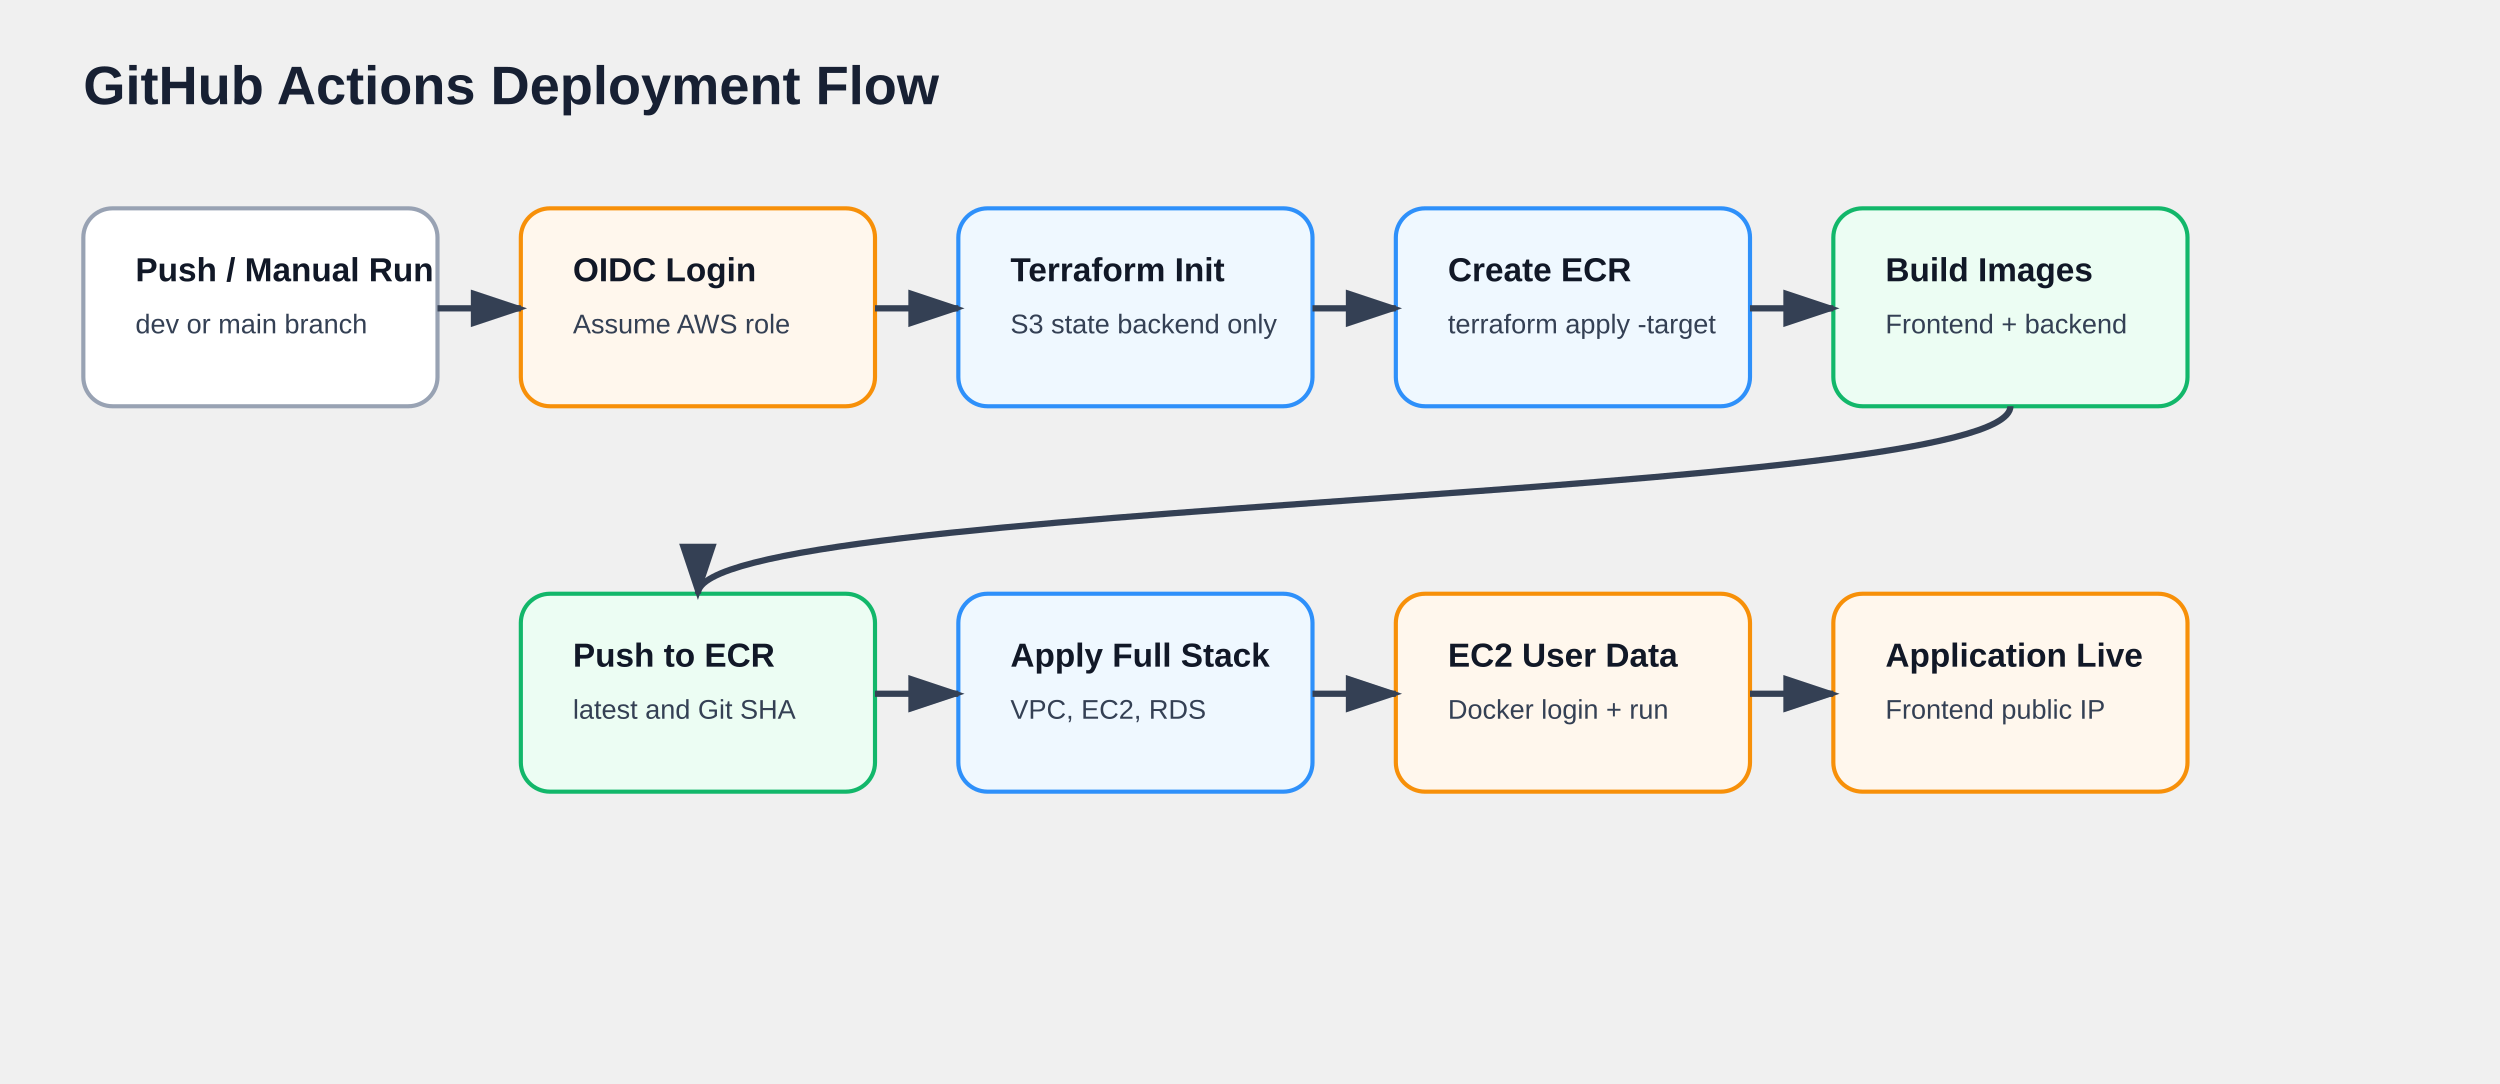
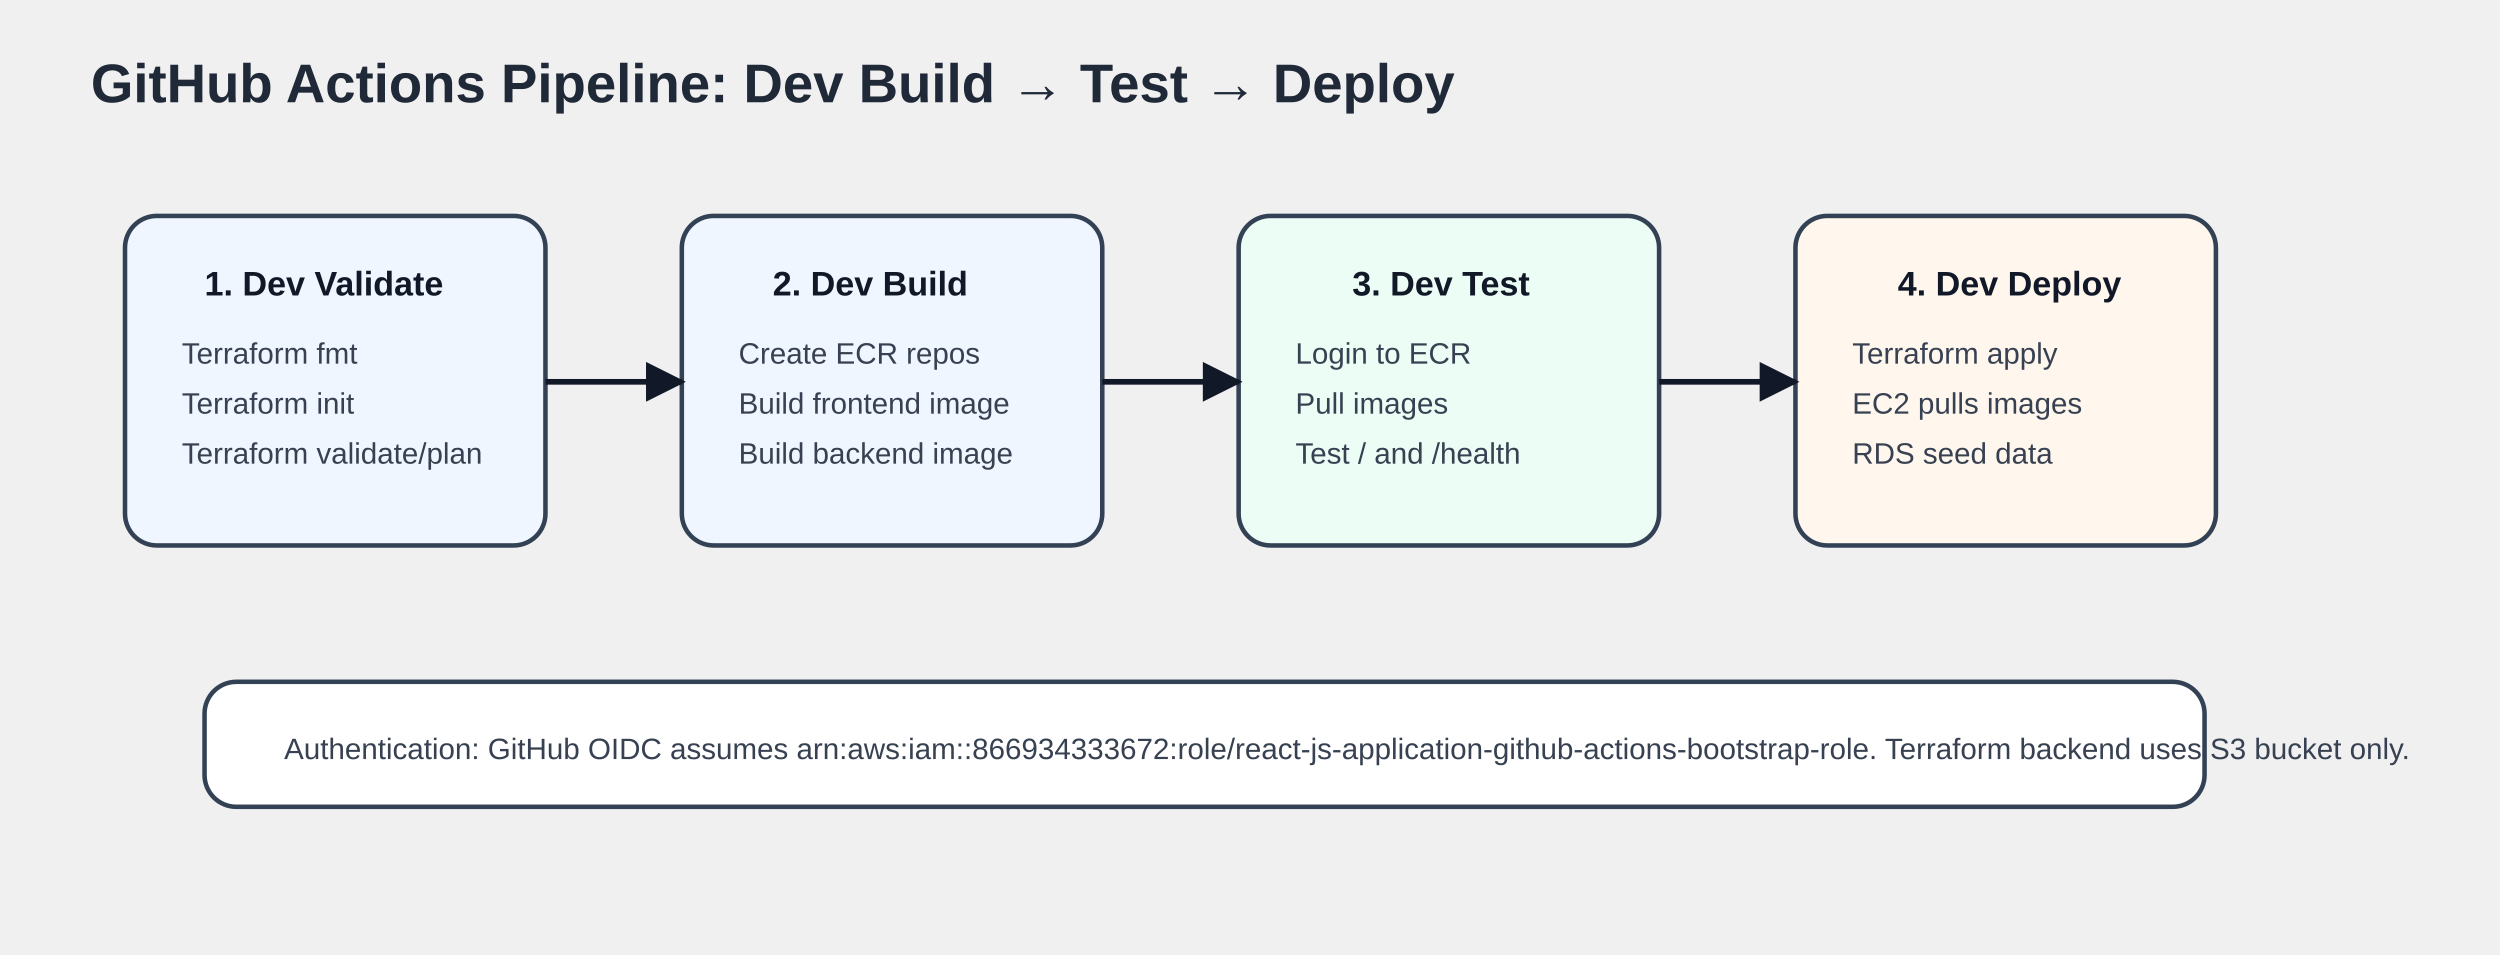
- <svg xmlns="http://www.w3.org/2000/svg" width="1200" height="520" viewBox="0 0 1200 520">
+ <svg xmlns="http://www.w3.org/2000/svg" width="1100" height="420" viewBox="0 0 1100 420">
  <defs>
-     <style>.title{font:700 26px Arial;fill:#172033}.box{fill:#fff;stroke:#98a2b3;stroke-width:2;rx:14}.tf{fill:#eff8ff;stroke:#2e90fa;stroke-width:2;rx:14}.docker{fill:#ecfdf3;stroke:#12b76a;stroke-width:2;rx:14}.aws{fill:#fff7ed;stroke:#f79009;stroke-width:2;rx:14}.h{font:700 16px Arial;fill:#111827}.t{font:400 13px Arial;fill:#344054}.arrow{stroke:#344054;stroke-width:3;fill:none;marker-end:url(#arrow)}</style>
-     <marker id="arrow" markerWidth="10" markerHeight="10" refX="8" refY="3" orient="auto" markerUnits="strokeWidth">
-       <path d="M0,0 L0,6 L9,3 z" fill="#344054" />
+     <style>.title{font:700 24px Arial;fill:#1f2937}.box{fill:#fff;stroke:#334155;stroke-width:2;rx:14}.stage{fill:#eff6ff}.test{fill:#ecfdf5}.deploy{fill:#fff7ed}.small{font:13px Arial;fill:#374151}.label{font:700 15px Arial;fill:#111827}.arrow{stroke:#111827;stroke-width:2.5;marker-end:url(#arrow)}</style>
+     <marker id="arrow" viewBox="0 0 10 10" refX="9" refY="5" markerWidth="7" markerHeight="7" orient="auto-start-reverse">
+       <path d="M0 0L10 5L0 10z" fill="#111827" />
    </marker>
  </defs>
-   <text x="40" y="50" class="title">GitHub Actions Deployment Flow</text>
-   <rect x="40" y="100" width="170" height="95" class="box" />
-   <text x="65" y="135" class="h">Push / Manual Run</text>
-   <text x="65" y="160" class="t">dev or main branch</text>
-   <rect x="250" y="100" width="170" height="95" class="aws" />
-   <text x="275" y="135" class="h">OIDC Login</text>
-   <text x="275" y="160" class="t">Assume AWS role</text>
-   <rect x="460" y="100" width="170" height="95" class="tf" />
-   <text x="485" y="135" class="h">Terraform Init</text>
-   <text x="485" y="160" class="t">S3 state backend only</text>
-   <rect x="670" y="100" width="170" height="95" class="tf" />
-   <text x="695" y="135" class="h">Create ECR</text>
-   <text x="695" y="160" class="t">terraform apply -target</text>
-   <rect x="880" y="100" width="170" height="95" class="docker" />
-   <text x="905" y="135" class="h">Build Images</text>
-   <text x="905" y="160" class="t">Frontend + backend</text>
-   <rect x="250" y="285" width="170" height="95" class="docker" />
-   <text x="275" y="320" class="h">Push to ECR</text>
-   <text x="275" y="345" class="t">latest and Git SHA</text>
-   <rect x="460" y="285" width="170" height="95" class="tf" />
-   <text x="485" y="320" class="h">Apply Full Stack</text>
-   <text x="485" y="345" class="t">VPC, EC2, RDS</text>
-   <rect x="670" y="285" width="170" height="95" class="aws" />
-   <text x="695" y="320" class="h">EC2 User Data</text>
-   <text x="695" y="345" class="t">Docker login + run</text>
-   <rect x="880" y="285" width="170" height="95" class="aws" />
-   <text x="905" y="320" class="h">Application Live</text>
-   <text x="905" y="345" class="t">Frontend public IP</text>
-   <path class="arrow" d="M210 148 L250 148" />
-   <path class="arrow" d="M420 148 L460 148" />
-   <path class="arrow" d="M630 148 L670 148" />
-   <path class="arrow" d="M840 148 L880 148" />
-   <path class="arrow" d="M965 195 C965 240 335 240 335 285" />
-   <path class="arrow" d="M420 333 L460 333" />
-   <path class="arrow" d="M630 333 L670 333" />
-   <path class="arrow" d="M840 333 L880 333" />
+   <text x="40" y="45" class="title">GitHub Actions Pipeline: Dev Build → Test → Deploy</text>
+   <rect x="55" y="95" width="185" height="145" class="box stage" />
+   <text x="90" y="130" class="label">1. Dev Validate</text>
+   <text x="80" y="160" class="small">Terraform fmt</text>
+   <text x="80" y="182" class="small">Terraform init</text>
+   <text x="80" y="204" class="small">Terraform validate/plan</text>
+   <rect x="300" y="95" width="185" height="145" class="box stage" />
+   <text x="340" y="130" class="label">2. Dev Build</text>
+   <text x="325" y="160" class="small">Create ECR repos</text>
+   <text x="325" y="182" class="small">Build frontend image</text>
+   <text x="325" y="204" class="small">Build backend image</text>
+   <rect x="545" y="95" width="185" height="145" class="box test" />
+   <text x="595" y="130" class="label">3. Dev Test</text>
+   <text x="570" y="160" class="small">Login to ECR</text>
+   <text x="570" y="182" class="small">Pull images</text>
+   <text x="570" y="204" class="small">Test / and /health</text>
+   <rect x="790" y="95" width="185" height="145" class="box deploy" />
+   <text x="835" y="130" class="label">4. Dev Deploy</text>
+   <text x="815" y="160" class="small">Terraform apply</text>
+   <text x="815" y="182" class="small">EC2 pulls images</text>
+   <text x="815" y="204" class="small">RDS seed data</text>
+   <path class="arrow" d="M240 168H300" />
+   <path class="arrow" d="M485 168H545" />
+   <path class="arrow" d="M730 168H790" />
+   <rect x="90" y="300" width="880" height="55" class="box" fill="#f8fafc" />
+   <text x="125" y="334" class="small">Authentication: GitHub OIDC assumes arn:aws:iam::866934333672:role/react-js-application-github-actions-bootstrap-role. Terraform backend uses S3 bucket only.</text>
</svg>
